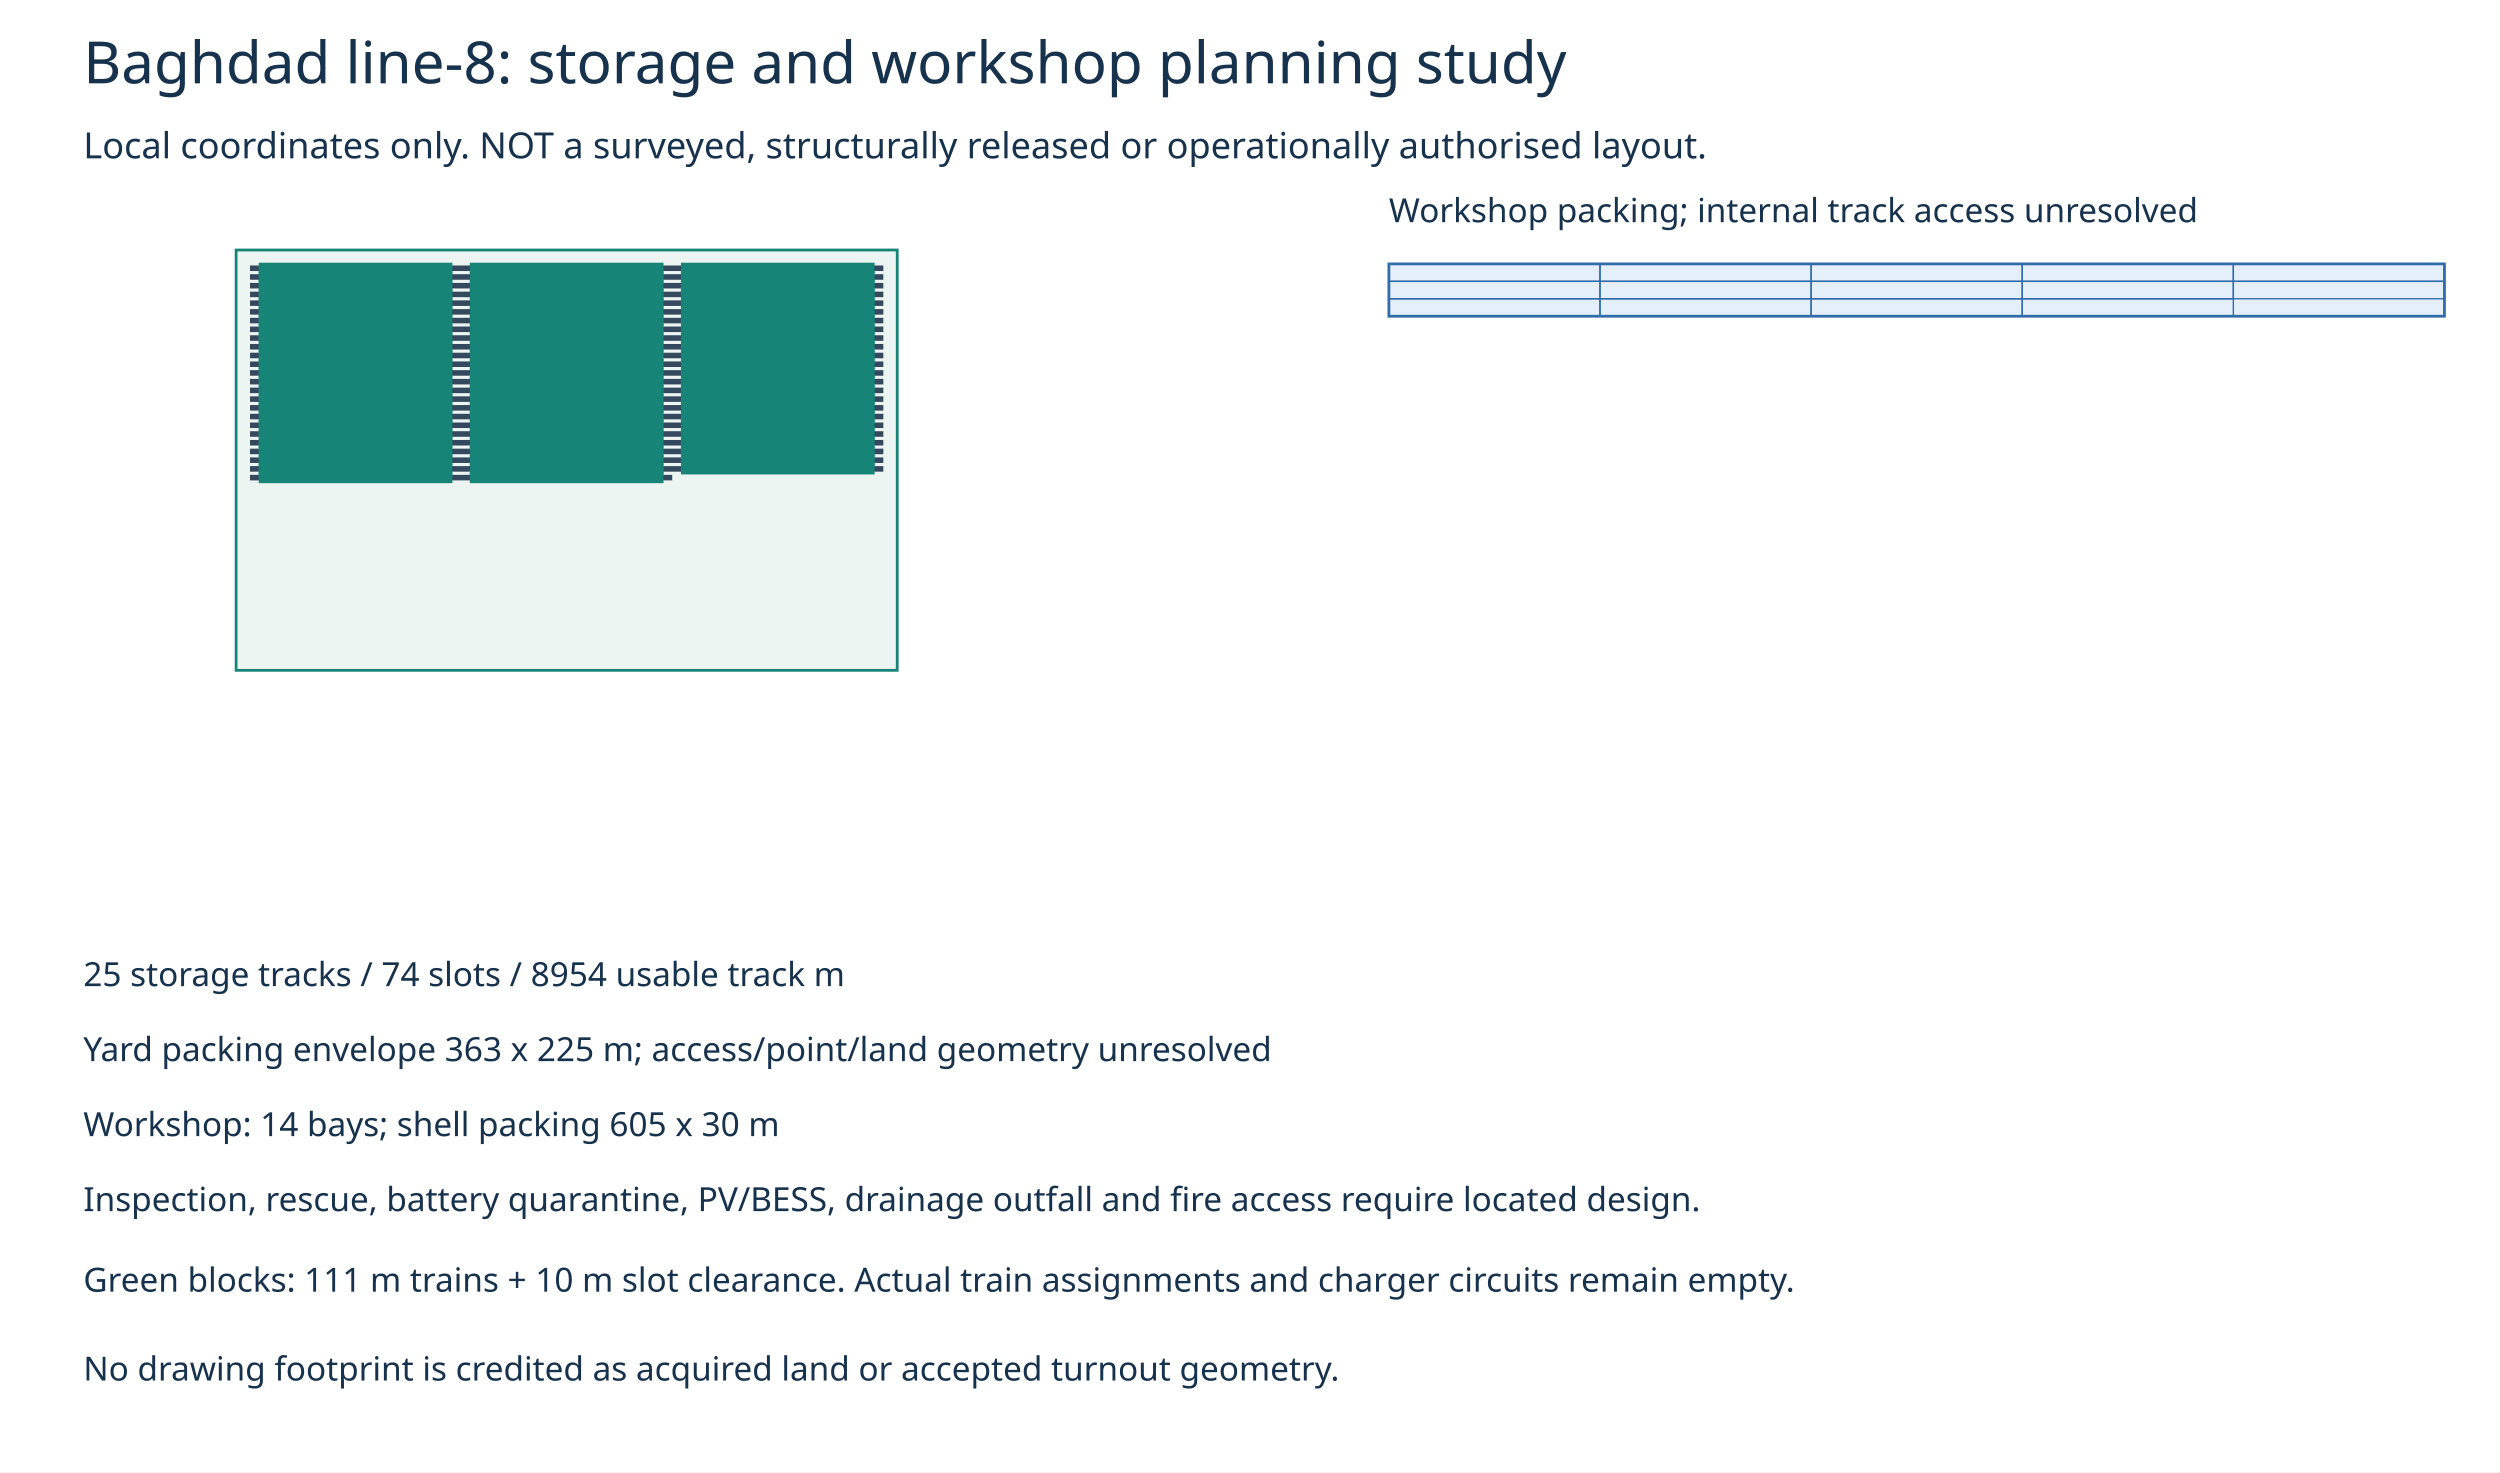
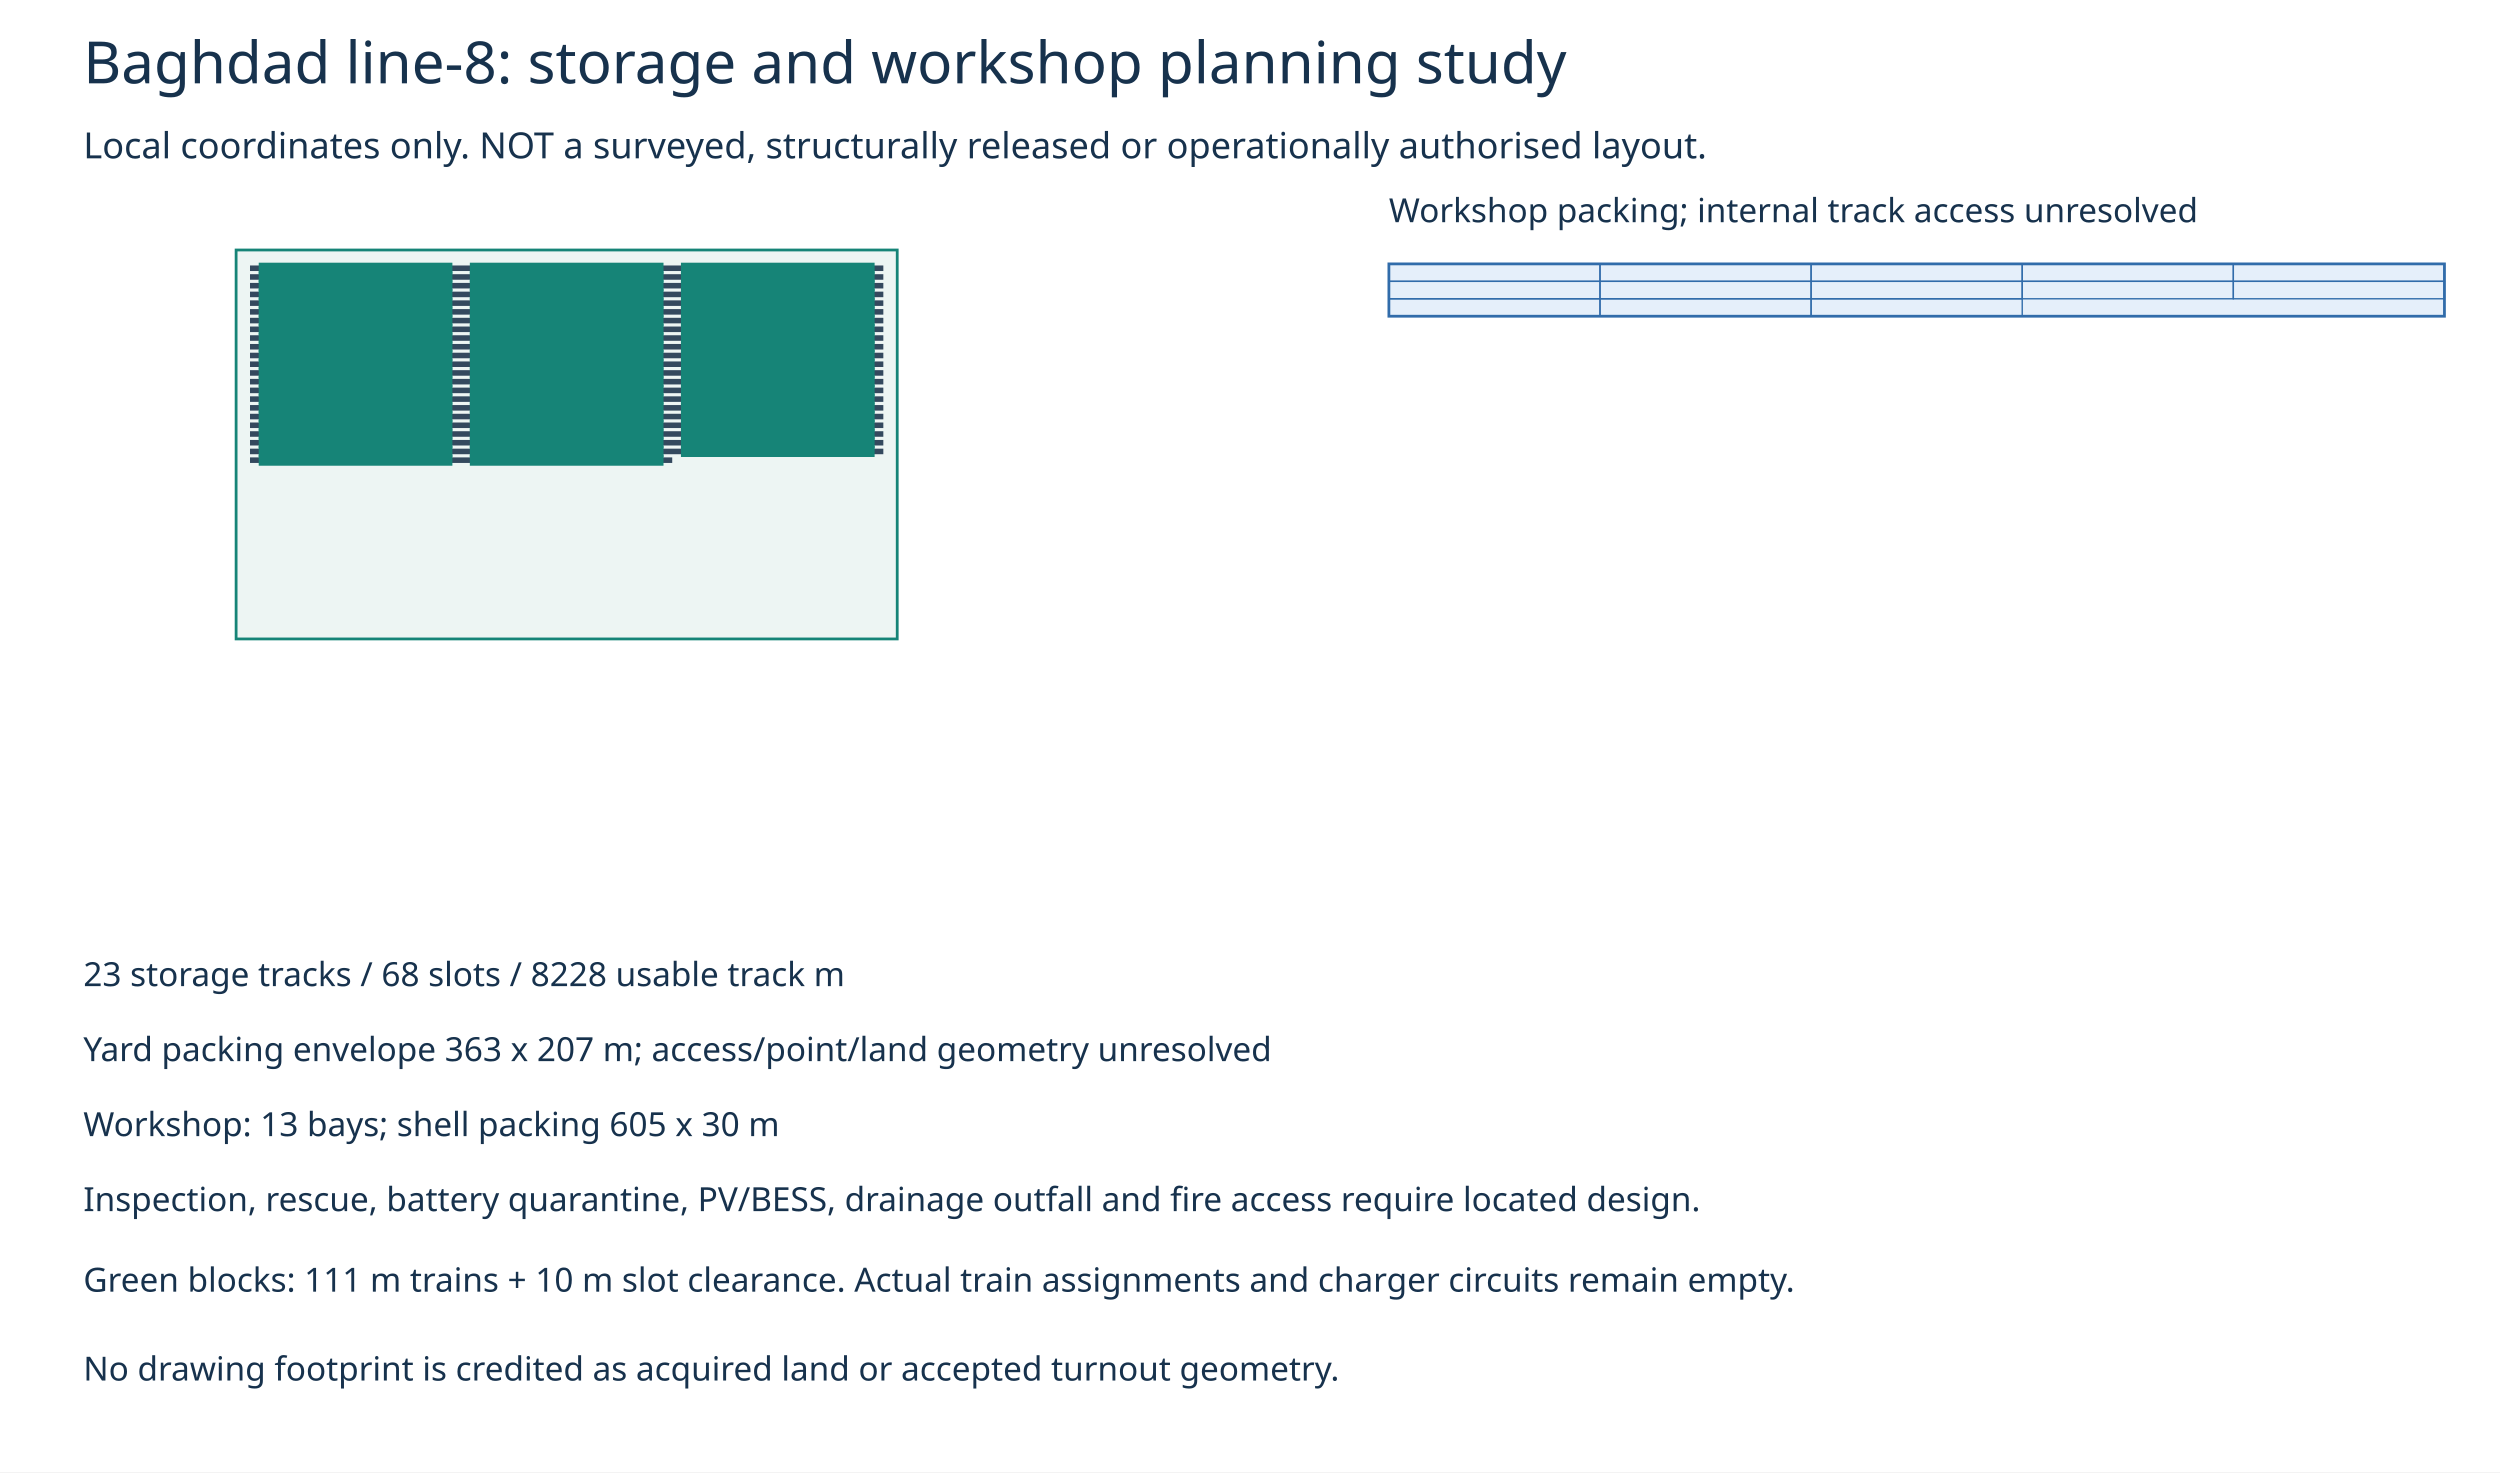
<svg xmlns="http://www.w3.org/2000/svg" width="900" height="530" viewBox="0 0 900 530">
  <rect width="900" height="530" fill="white" />
  <g font-family="sans-serif" fill="#17324d">
    <text x="30" y="30" font-size="21">Baghdad line-8: storage and workshop planning study</text>
    <text x="30" y="57" font-size="13">Local coordinates only. NOT a surveyed, structurally released or operationally authorised layout.</text>
-     <rect x="85" y="90" width="238.00" height="151.32" fill="#edf5f3" stroke="#168477" />
+     <rect x="85" y="90" width="238.00" height="140.02" fill="#edf5f3" stroke="#168477" />
    <path d="M90 96.57 H318.00" stroke="#34495e" stroke-width="2" />
    <rect x="93.14" y="94.57" width="69.72" height="4" fill="#168477" />
    <rect x="169.14" y="94.57" width="69.72" height="4" fill="#168477" />
    <rect x="245.14" y="94.57" width="69.72" height="4" fill="#168477" />
    <path d="M90 99.71 H318.00" stroke="#34495e" stroke-width="2" />
    <rect x="93.14" y="97.71" width="69.72" height="4" fill="#168477" />
    <rect x="169.14" y="97.71" width="69.72" height="4" fill="#168477" />
    <rect x="245.14" y="97.71" width="69.72" height="4" fill="#168477" />
    <path d="M90 102.85 H318.00" stroke="#34495e" stroke-width="2" />
    <rect x="93.14" y="100.85" width="69.72" height="4" fill="#168477" />
    <rect x="169.14" y="100.85" width="69.72" height="4" fill="#168477" />
    <rect x="245.14" y="100.85" width="69.72" height="4" fill="#168477" />
    <path d="M90 105.99 H318.00" stroke="#34495e" stroke-width="2" />
    <rect x="93.14" y="103.99" width="69.72" height="4" fill="#168477" />
    <rect x="169.14" y="103.99" width="69.72" height="4" fill="#168477" />
    <rect x="245.14" y="103.99" width="69.72" height="4" fill="#168477" />
    <path d="M90 109.13 H318.00" stroke="#34495e" stroke-width="2" />
    <rect x="93.14" y="107.13" width="69.72" height="4" fill="#168477" />
    <rect x="169.14" y="107.13" width="69.72" height="4" fill="#168477" />
    <rect x="245.14" y="107.13" width="69.72" height="4" fill="#168477" />
    <path d="M90 112.27 H318.00" stroke="#34495e" stroke-width="2" />
    <rect x="93.14" y="110.27" width="69.72" height="4" fill="#168477" />
    <rect x="169.14" y="110.27" width="69.72" height="4" fill="#168477" />
    <rect x="245.14" y="110.27" width="69.72" height="4" fill="#168477" />
    <path d="M90 115.41 H318.00" stroke="#34495e" stroke-width="2" />
    <rect x="93.14" y="113.41" width="69.72" height="4" fill="#168477" />
    <rect x="169.14" y="113.41" width="69.72" height="4" fill="#168477" />
    <rect x="245.14" y="113.41" width="69.72" height="4" fill="#168477" />
    <path d="M90 118.55 H318.00" stroke="#34495e" stroke-width="2" />
    <rect x="93.14" y="116.55" width="69.72" height="4" fill="#168477" />
    <rect x="169.14" y="116.55" width="69.72" height="4" fill="#168477" />
    <rect x="245.14" y="116.55" width="69.72" height="4" fill="#168477" />
    <path d="M90 121.69 H318.00" stroke="#34495e" stroke-width="2" />
    <rect x="93.14" y="119.69" width="69.72" height="4" fill="#168477" />
    <rect x="169.14" y="119.69" width="69.72" height="4" fill="#168477" />
    <rect x="245.14" y="119.69" width="69.72" height="4" fill="#168477" />
    <path d="M90 124.83 H318.00" stroke="#34495e" stroke-width="2" />
    <rect x="93.14" y="122.83" width="69.72" height="4" fill="#168477" />
    <rect x="169.14" y="122.83" width="69.72" height="4" fill="#168477" />
    <rect x="245.14" y="122.83" width="69.72" height="4" fill="#168477" />
    <path d="M90 127.98 H318.00" stroke="#34495e" stroke-width="2" />
    <rect x="93.14" y="125.98" width="69.72" height="4" fill="#168477" />
    <rect x="169.14" y="125.98" width="69.72" height="4" fill="#168477" />
    <rect x="245.14" y="125.98" width="69.72" height="4" fill="#168477" />
    <path d="M90 131.12 H318.00" stroke="#34495e" stroke-width="2" />
    <rect x="93.14" y="129.12" width="69.72" height="4" fill="#168477" />
    <rect x="169.14" y="129.12" width="69.72" height="4" fill="#168477" />
    <rect x="245.14" y="129.12" width="69.72" height="4" fill="#168477" />
    <path d="M90 134.26 H318.00" stroke="#34495e" stroke-width="2" />
    <rect x="93.14" y="132.26" width="69.72" height="4" fill="#168477" />
    <rect x="169.14" y="132.26" width="69.72" height="4" fill="#168477" />
    <rect x="245.14" y="132.26" width="69.72" height="4" fill="#168477" />
    <path d="M90 137.40 H318.00" stroke="#34495e" stroke-width="2" />
    <rect x="93.14" y="135.40" width="69.72" height="4" fill="#168477" />
    <rect x="169.14" y="135.40" width="69.72" height="4" fill="#168477" />
    <rect x="245.14" y="135.40" width="69.72" height="4" fill="#168477" />
    <path d="M90 140.54 H318.00" stroke="#34495e" stroke-width="2" />
    <rect x="93.14" y="138.54" width="69.72" height="4" fill="#168477" />
    <rect x="169.14" y="138.54" width="69.72" height="4" fill="#168477" />
    <rect x="245.14" y="138.54" width="69.72" height="4" fill="#168477" />
    <path d="M90 143.68 H318.00" stroke="#34495e" stroke-width="2" />
    <rect x="93.14" y="141.68" width="69.72" height="4" fill="#168477" />
    <rect x="169.14" y="141.68" width="69.72" height="4" fill="#168477" />
    <rect x="245.14" y="141.68" width="69.72" height="4" fill="#168477" />
    <path d="M90 146.82 H318.00" stroke="#34495e" stroke-width="2" />
    <rect x="93.14" y="144.82" width="69.72" height="4" fill="#168477" />
    <rect x="169.14" y="144.82" width="69.72" height="4" fill="#168477" />
    <rect x="245.14" y="144.82" width="69.72" height="4" fill="#168477" />
    <path d="M90 149.96 H318.00" stroke="#34495e" stroke-width="2" />
    <rect x="93.14" y="147.96" width="69.72" height="4" fill="#168477" />
    <rect x="169.14" y="147.96" width="69.72" height="4" fill="#168477" />
    <rect x="245.14" y="147.96" width="69.72" height="4" fill="#168477" />
    <path d="M90 153.10 H318.00" stroke="#34495e" stroke-width="2" />
    <rect x="93.14" y="151.10" width="69.72" height="4" fill="#168477" />
    <rect x="169.14" y="151.10" width="69.72" height="4" fill="#168477" />
    <rect x="245.14" y="151.10" width="69.72" height="4" fill="#168477" />
    <path d="M90 156.24 H318.00" stroke="#34495e" stroke-width="2" />
    <rect x="93.14" y="154.24" width="69.72" height="4" fill="#168477" />
    <rect x="169.14" y="154.24" width="69.72" height="4" fill="#168477" />
    <rect x="245.14" y="154.24" width="69.72" height="4" fill="#168477" />
    <path d="M90 159.38 H318.00" stroke="#34495e" stroke-width="2" />
    <rect x="93.14" y="157.38" width="69.72" height="4" fill="#168477" />
    <rect x="169.14" y="157.38" width="69.72" height="4" fill="#168477" />
    <rect x="245.14" y="157.38" width="69.72" height="4" fill="#168477" />
    <path d="M90 162.52 H318.00" stroke="#34495e" stroke-width="2" />
    <rect x="93.14" y="160.52" width="69.72" height="4" fill="#168477" />
    <rect x="169.14" y="160.52" width="69.72" height="4" fill="#168477" />
    <rect x="245.14" y="160.52" width="69.72" height="4" fill="#168477" />
-     <path d="M90 165.66 H318.00" stroke="#34495e" stroke-width="2" />
+     <path d="M90 165.66 H242.00" stroke="#34495e" stroke-width="2" />
    <rect x="93.14" y="163.66" width="69.72" height="4" fill="#168477" />
    <rect x="169.14" y="163.66" width="69.72" height="4" fill="#168477" />
-     <rect x="245.14" y="163.66" width="69.72" height="4" fill="#168477" />
-     <path d="M90 168.80 H318.00" stroke="#34495e" stroke-width="2" />
-     <rect x="93.14" y="166.80" width="69.72" height="4" fill="#168477" />
-     <rect x="169.14" y="166.80" width="69.72" height="4" fill="#168477" />
-     <rect x="245.14" y="166.80" width="69.72" height="4" fill="#168477" />
-     <path d="M90 171.94 H242.00" stroke="#34495e" stroke-width="2" />
-     <rect x="93.14" y="169.94" width="69.72" height="4" fill="#168477" />
-     <rect x="169.14" y="169.94" width="69.72" height="4" fill="#168477" />
    <rect x="500" y="95" width="380.00" height="18.84" fill="#e5effa" stroke="#316caa" />
    <rect x="500.00" y="95.00" width="76.00" height="6.28" fill="none" stroke="#316caa" stroke-width="0.5" />
    <rect x="576.00" y="95.00" width="76.00" height="6.28" fill="none" stroke="#316caa" stroke-width="0.5" />
    <rect x="652.00" y="95.00" width="76.00" height="6.28" fill="none" stroke="#316caa" stroke-width="0.5" />
    <rect x="728.00" y="95.00" width="76.00" height="6.28" fill="none" stroke="#316caa" stroke-width="0.5" />
    <rect x="804.00" y="95.00" width="76.00" height="6.28" fill="none" stroke="#316caa" stroke-width="0.5" />
    <rect x="500.00" y="101.28" width="76.00" height="6.28" fill="none" stroke="#316caa" stroke-width="0.5" />
    <rect x="576.00" y="101.28" width="76.00" height="6.28" fill="none" stroke="#316caa" stroke-width="0.5" />
    <rect x="652.00" y="101.28" width="76.00" height="6.28" fill="none" stroke="#316caa" stroke-width="0.5" />
    <rect x="728.00" y="101.28" width="76.00" height="6.28" fill="none" stroke="#316caa" stroke-width="0.5" />
    <rect x="804.00" y="101.28" width="76.00" height="6.28" fill="none" stroke="#316caa" stroke-width="0.5" />
    <rect x="500.00" y="107.56" width="76.00" height="6.28" fill="none" stroke="#316caa" stroke-width="0.5" />
    <rect x="576.00" y="107.56" width="76.00" height="6.28" fill="none" stroke="#316caa" stroke-width="0.5" />
    <rect x="652.00" y="107.56" width="76.00" height="6.28" fill="none" stroke="#316caa" stroke-width="0.5" />
-     <rect x="728.00" y="107.56" width="76.00" height="6.28" fill="none" stroke="#316caa" stroke-width="0.5" />
    <text x="500" y="80" font-size="12">Workshop packing; internal track access unresolved</text>
-     <text x="30" y="355">25 storage tracks / 74 slots / 8954 usable track m</text>
-     <text x="30" y="382">Yard packing envelope 363 x 225 m; access/point/land geometry unresolved</text>
-     <text x="30" y="409">Workshop: 14 bays; shell packing 605 x 30 m</text>
+     <text x="30" y="355">23 storage tracks / 68 slots / 8228 usable track m</text>
+     <text x="30" y="382">Yard packing envelope 363 x 207 m; access/point/land geometry unresolved</text>
+     <text x="30" y="409">Workshop: 13 bays; shell packing 605 x 30 m</text>
    <text x="30" y="436">Inspection, rescue, battery quarantine, PV/BESS, drainage outfall and fire access require located design.</text>
    <text x="30" y="465">Green blocks: 111 m trains + 10 m slot clearance. Actual train assignments and charger circuits remain empty.</text>
    <text x="30" y="497">No drawing footprint is credited as acquired land or accepted turnout geometry.</text>
  </g>
</svg>
